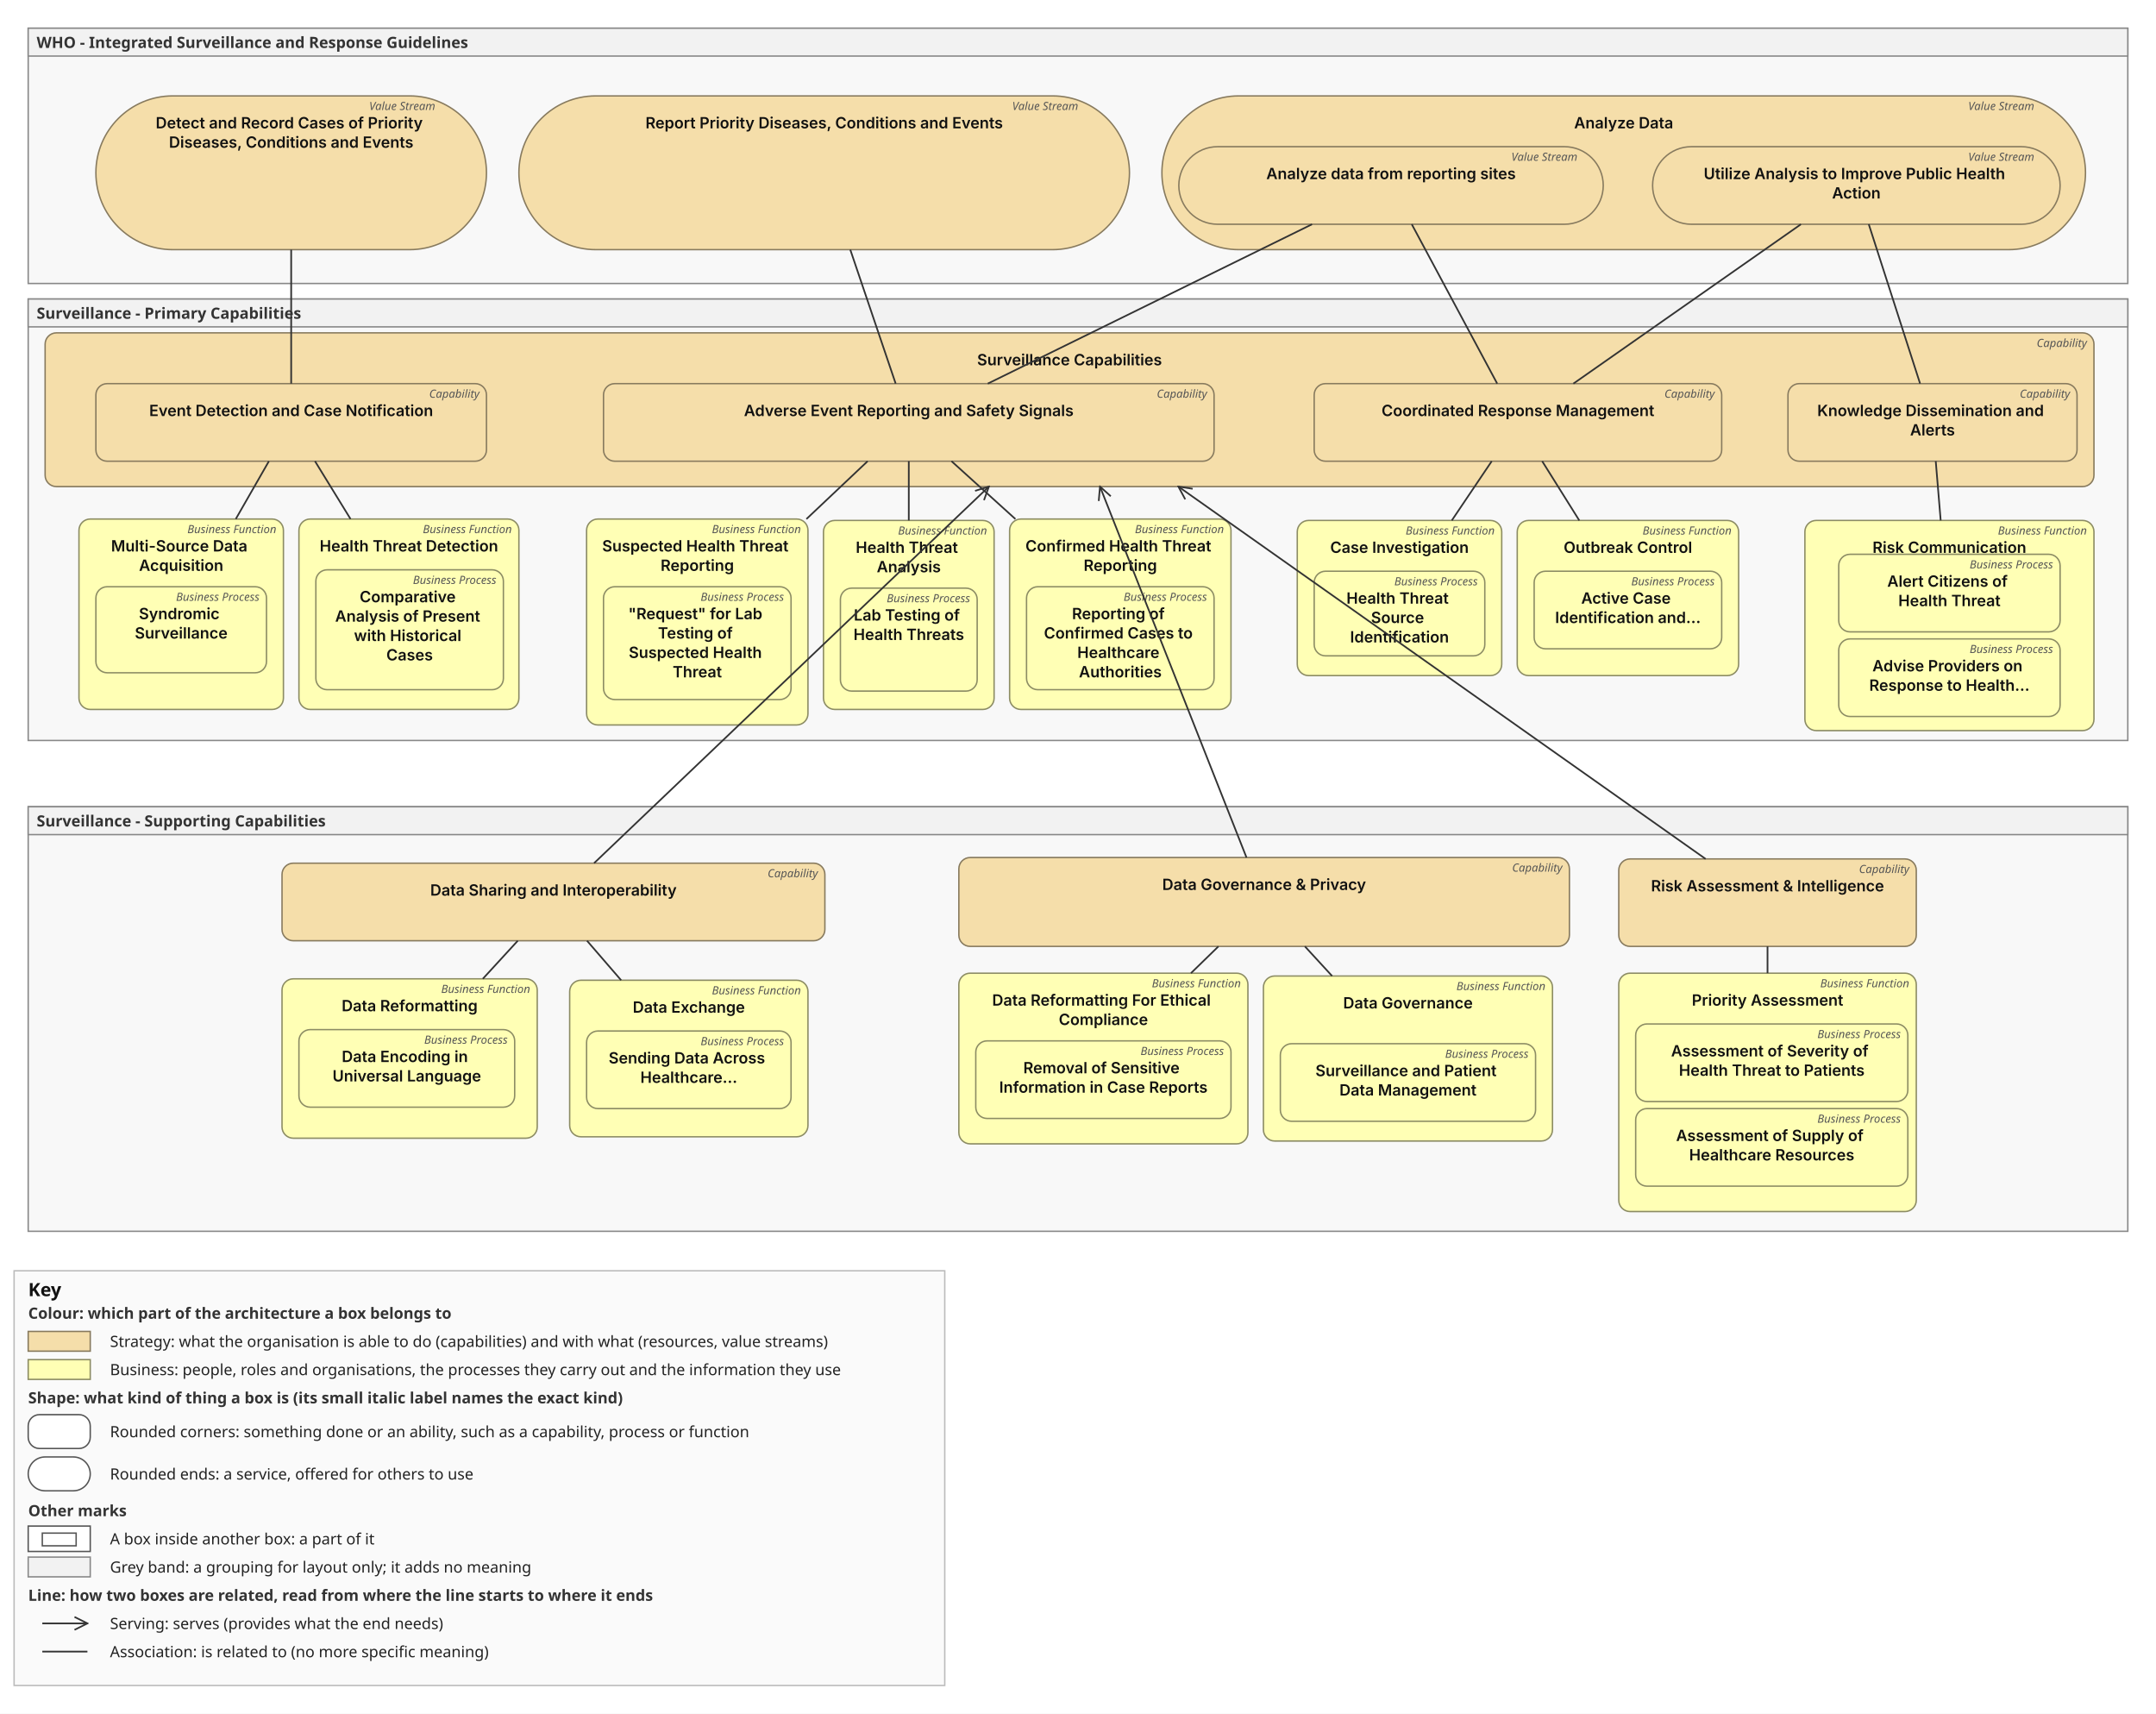
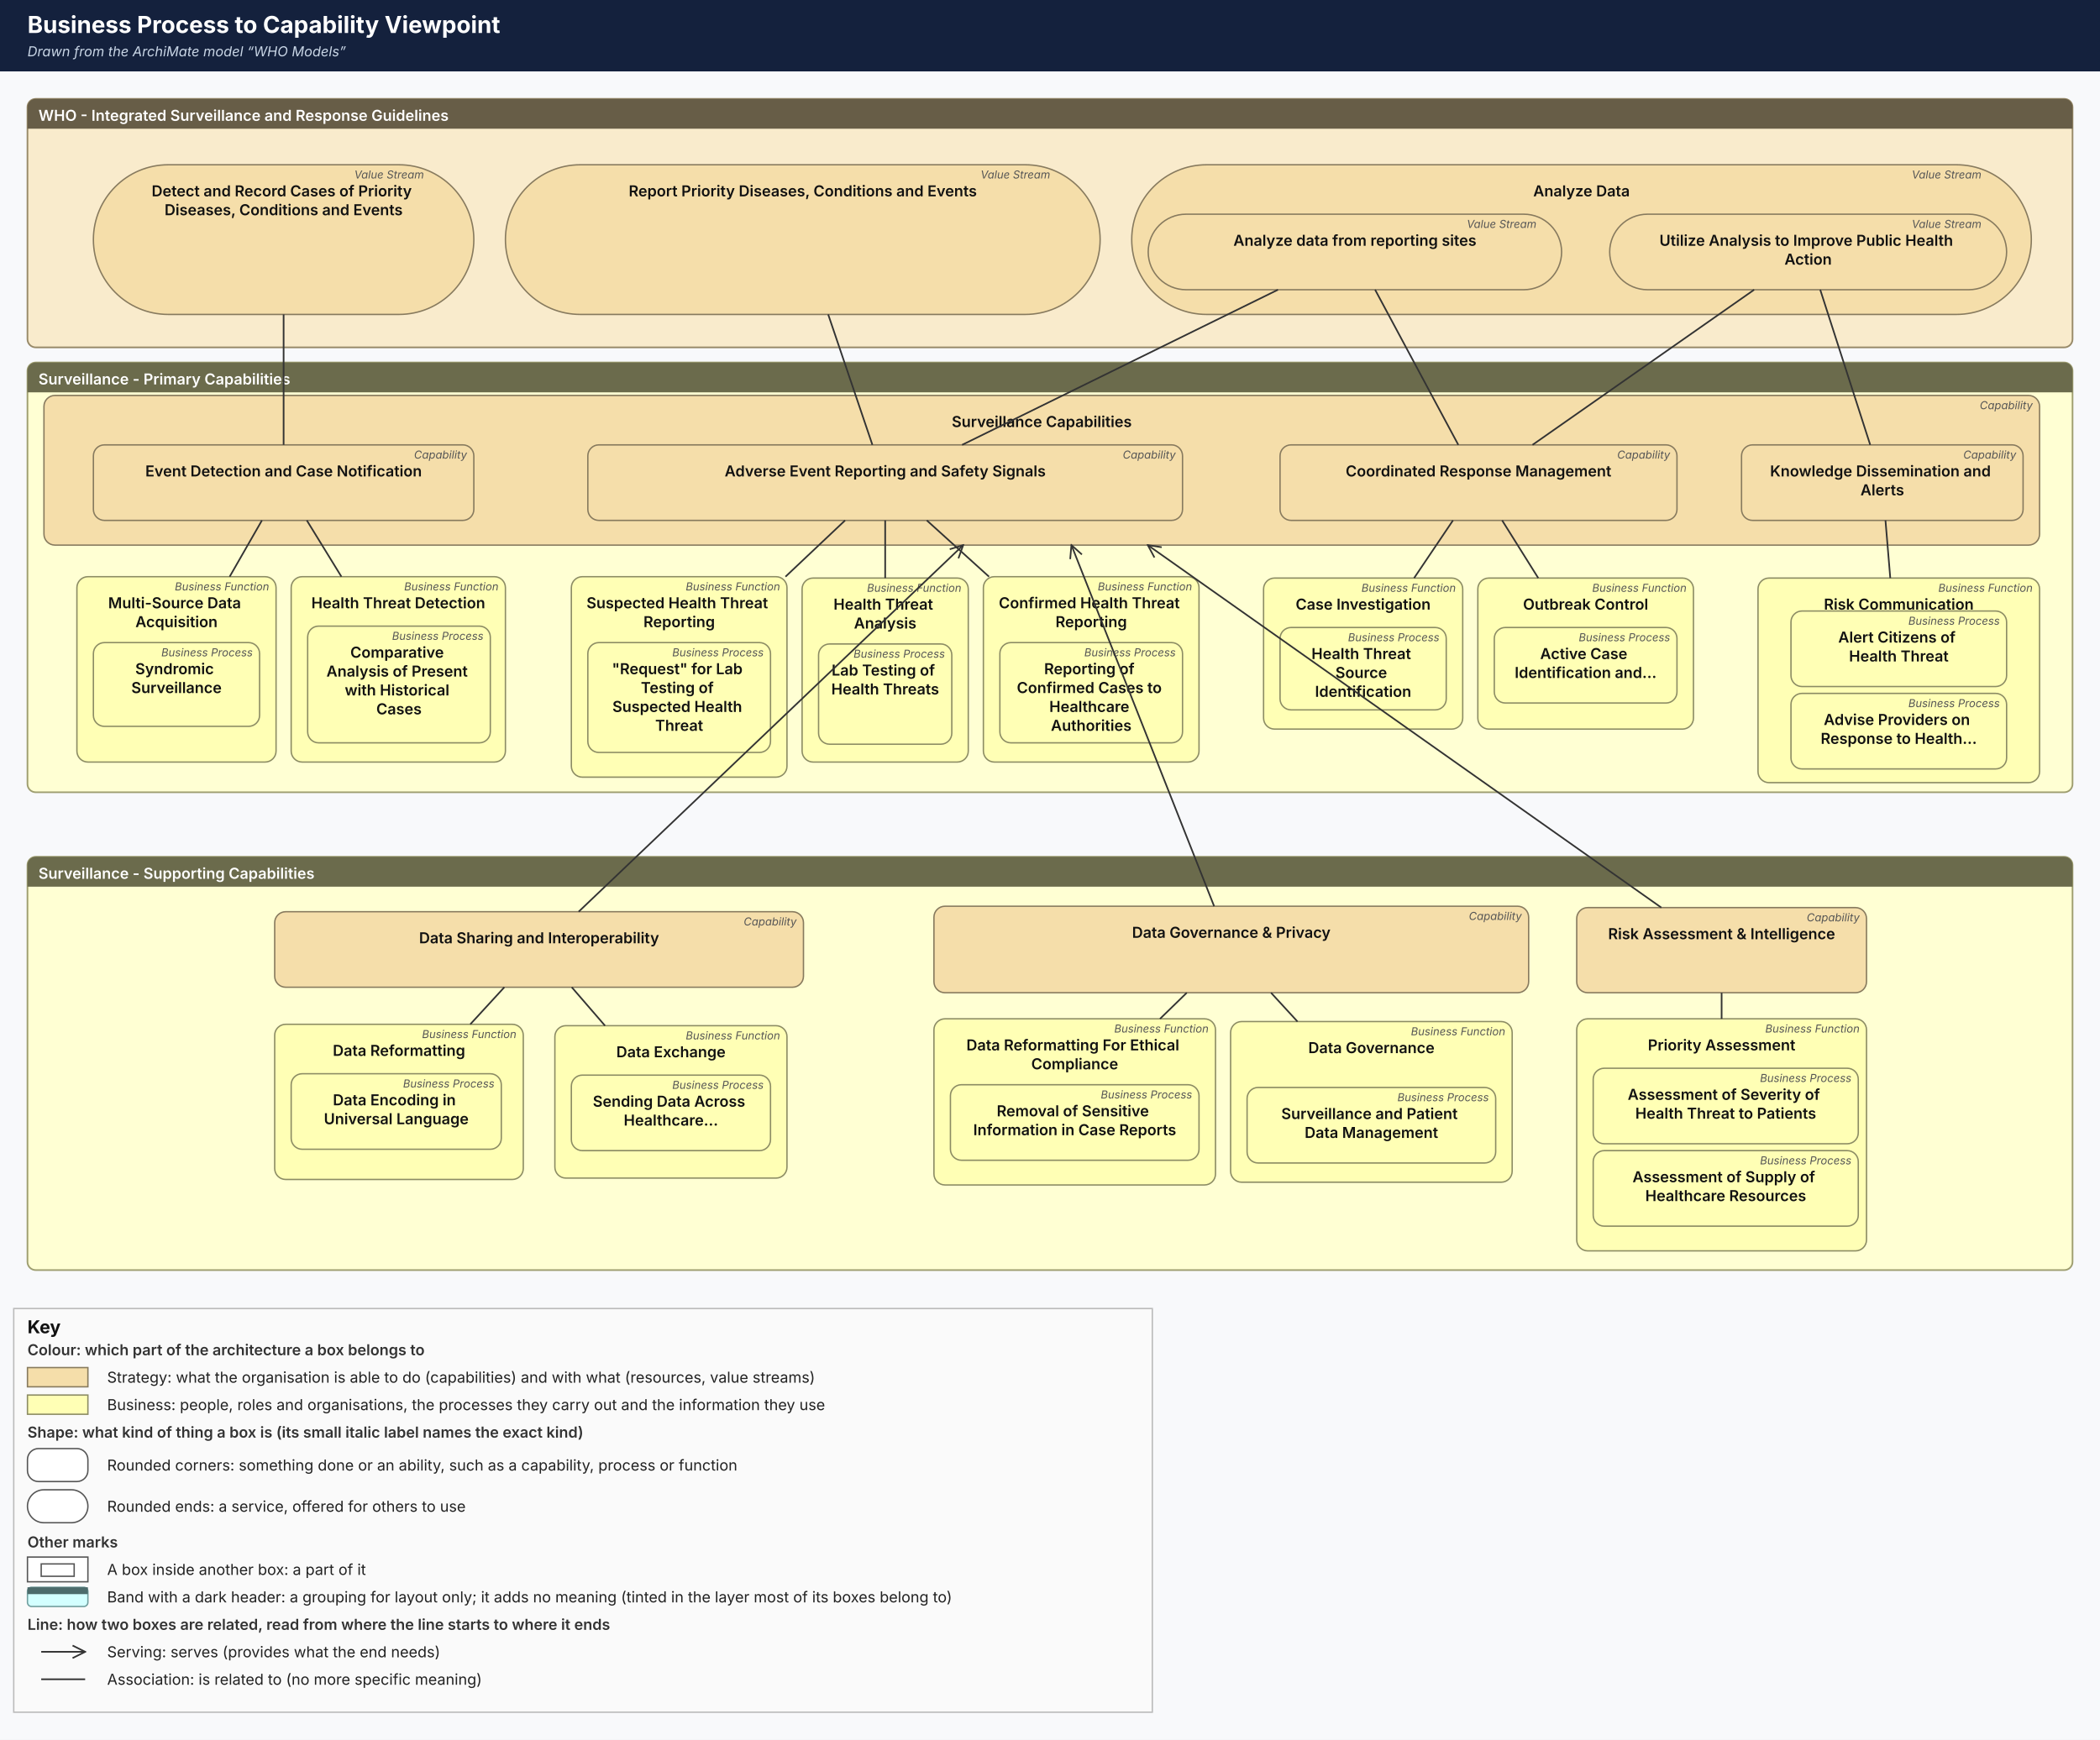
- <svg xmlns="http://www.w3.org/2000/svg" viewBox="7 39 1529 1215" width="1529" height="1215" role="img" aria-labelledby="av-title">
+ <svg xmlns="http://www.w3.org/2000/svg" viewBox="7 -13 1529 1267" width="1529" height="1267" role="img" aria-labelledby="av-title">
  <style>
- .av-name{font:600 11px system-ui,-apple-system,"Segoe UI",sans-serif;fill:#111}
- .av-type{font:italic 8px system-ui,sans-serif;fill:#555}
- .av-group{font:600 11px system-ui,sans-serif;fill:#333}
- .av-note{font:10px system-ui,sans-serif;fill:#222}
- .av-key{font:11px system-ui,sans-serif;fill:#222}
- .av-keyh{font:600 11px system-ui,sans-serif;fill:#333}
- .av-keyt{font:700 13px system-ui,sans-serif;fill:#111}
- .av-rel{font:9px system-ui,sans-serif;fill:#333;paint-order:stroke;stroke:#fff;stroke-width:3px}
+ .av-name{font:600 11px Inter, "Segoe UI", system-ui, -apple-system, Helvetica, Arial, sans-serif;fill:#111}
+ .av-type{font:italic 8px Inter, "Segoe UI", system-ui, -apple-system, Helvetica, Arial, sans-serif;fill:#555}
+ .av-group{font:600 11px Inter, "Segoe UI", system-ui, -apple-system, Helvetica, Arial, sans-serif;fill:#333}
+ .av-note{font:10px Inter, "Segoe UI", system-ui, -apple-system, Helvetica, Arial, sans-serif;fill:#222}
+ .av-key{font:11px Inter, "Segoe UI", system-ui, -apple-system, Helvetica, Arial, sans-serif;fill:#222}
+ .av-keyh{font:600 11px Inter, "Segoe UI", system-ui, -apple-system, Helvetica, Arial, sans-serif;fill:#333}
+ .av-keyt{font:700 13px Inter, "Segoe UI", system-ui, -apple-system, Helvetica, Arial, sans-serif;fill:#111}
+ .av-rel{font:9px Inter, "Segoe UI", system-ui, -apple-system, Helvetica, Arial, sans-serif;fill:#333;paint-order:stroke;stroke:#fff;stroke-width:3px}
a:hover rect,a:hover polygon,a:focus rect,a:focus polygon{stroke:#06c;stroke-width:2.5}
</style>
  <defs>
    <marker id="arrow-open" viewBox="0 0 12 12" refX="11" refY="6" markerWidth="11" markerHeight="11" orient="auto-start-reverse" markerUnits="userSpaceOnUse">
      <path d="M1 1 L11 6 L1 11" fill="none" stroke="#333" stroke-width="1.3" />
    </marker>
    <marker id="arrow-filled" viewBox="0 0 12 12" refX="11" refY="6" markerWidth="11" markerHeight="11" orient="auto-start-reverse" markerUnits="userSpaceOnUse">
      <path d="M1 1 L11 6 L1 11 Z" fill="#333" />
    </marker>
    <marker id="arrow-small" viewBox="0 0 10 10" refX="9" refY="5" markerWidth="8" markerHeight="8" orient="auto-start-reverse" markerUnits="userSpaceOnUse">
      <path d="M1 1 L9 5 L1 9" fill="none" stroke="#333" stroke-width="1.2" />
    </marker>
    <marker id="triangle-hollow" viewBox="0 0 14 14" refX="13" refY="7" markerWidth="13" markerHeight="13" orient="auto-start-reverse" markerUnits="userSpaceOnUse">
      <path d="M1 1 L13 7 L1 13 Z" fill="#fff" stroke="#333" stroke-width="1.2" />
    </marker>
    <marker id="diamond-filled" viewBox="0 0 16 10" refX="1" refY="5" markerWidth="16" markerHeight="10" orient="auto-start-reverse" markerUnits="userSpaceOnUse">
      <path d="M1 5 L8 1 L15 5 L8 9 Z" fill="#333" />
    </marker>
    <marker id="diamond-hollow" viewBox="0 0 16 10" refX="1" refY="5" markerWidth="16" markerHeight="10" orient="auto-start-reverse" markerUnits="userSpaceOnUse">
      <path d="M1 5 L8 1 L15 5 L8 9 Z" fill="#fff" stroke="#333" stroke-width="1.2" />
    </marker>
    <marker id="dot" viewBox="0 0 8 8" refX="4" refY="4" markerWidth="7" markerHeight="7" orient="auto" markerUnits="userSpaceOnUse">
      <circle cx="4" cy="4" r="3.2" fill="#333" />
    </marker>
    <pattern id="missing" width="8" height="8" patternUnits="userSpaceOnUse" patternTransform="rotate(45)">
      <rect width="8" height="8" fill="#fff" />
      <line x1="0" y1="0" x2="0" y2="8" stroke="#d33" stroke-width="2" />
    </pattern>
  </defs>
-   <rect x="7" y="39" width="1529" height="1215" fill="#fff" />
+   <rect x="7" y="-13" width="1529" height="1267" fill="#f8f9fb" />
+   <rect x="7" y="-13" width="1529" height="52" fill="#14213d" />
+   <text x="27" y="11" style="font:700 17px Inter, &quot;Segoe UI&quot;, system-ui, -apple-system, Helvetica, Arial, sans-serif;fill:#fff">Business Process to Capability Viewpoint</text>
+   <text x="27" y="28" style="font:italic 10px Inter, &quot;Segoe UI&quot;, system-ui, -apple-system, Helvetica, Arial, sans-serif;fill:#c9d6e6">Drawn from the ArchiMate model “WHO Models”</text>
  <g class="av-g">
-     <rect x="27" y="611" width="1489" height="301" fill="#f2f2f2" fill-opacity=".55" stroke="#888" />
-     <rect x="27" y="611" width="1489" height="19.75" fill="#f2f2f2" stroke="#888" />
-     <text class="av-group" x="33" y="625">Surveillance - Supporting Capabilities</text>
+     <rect x="27" y="611" width="1489" height="301" rx="6" fill="#ffffd3" stroke="#9e9e70" stroke-width="1.2" />
+     <path d="M27 617 a6 6 0 0 1 6 -6 h1477 a6 6 0 0 1 6 6 v15.75 h-1489 z" fill="#6b6b4c" />
+     <text class="av-group" x="35" y="627" style="fill:#fff">Surveillance - Supporting Capabilities</text>
  </g>
  <a href="../../../en/dpi-h-ra/archimate/0.2.0-draft.1/elements/risk-assessment-intelligence/" target="_top">
    <rect x="1155" y="648" width="211" height="62" rx="8" fill="#f5deaa" stroke="#877a5e" stroke-width="1" />
    <text class="av-type" x="1361" y="658" text-anchor="end">Capability</text>
    <text class="av-name" x="1260.5" y="671" text-anchor="middle">
      <tspan x="1260.5" dy="0">Risk Assessment &amp; Intelligence</tspan>
    </text>
  </a>
  <a href="../../../en/dpi-h-ra/archimate/0.2.0-draft.1/elements/priority-assessment/" target="_top">
    <rect x="1155" y="729" width="211" height="169" rx="8" fill="#ffffb5" stroke="#8c8c64" stroke-width="1" />
    <text class="av-type" x="1361" y="739" text-anchor="end">Business Function</text>
    <text class="av-name" x="1260.5" y="752" text-anchor="middle">
      <tspan x="1260.5" dy="0">Priority Assessment</tspan>
    </text>
  </a>
  <a href="../../../en/dpi-h-ra/archimate/0.2.0-draft.1/elements/assessment-of-severity-of-health-threat-to-patients/" target="_top">
    <rect x="1167" y="765" width="193" height="55" rx="8" fill="#ffffb5" stroke="#8c8c64" stroke-width="1" />
    <text class="av-type" x="1355" y="775" text-anchor="end">Business Process</text>
    <text class="av-name" x="1263.5" y="788" text-anchor="middle">
      <tspan x="1263.5" dy="0">Assessment of Severity of</tspan>
      <tspan x="1263.5" dy="13.75">Health Threat to Patients</tspan>
    </text>
  </a>
  <a href="../../../en/dpi-h-ra/archimate/0.2.0-draft.1/elements/assessment-of-supply-of-healthcare-resources/" target="_top">
    <rect x="1167" y="825" width="193" height="55" rx="8" fill="#ffffb5" stroke="#8c8c64" stroke-width="1" />
    <text class="av-type" x="1355" y="835" text-anchor="end">Business Process</text>
    <text class="av-name" x="1263.5" y="848" text-anchor="middle">
      <tspan x="1263.5" dy="0">Assessment of Supply of</tspan>
      <tspan x="1263.5" dy="13.75">Healthcare Resources</tspan>
    </text>
  </a>
  <a href="../../../en/dpi-h-ra/archimate/0.2.0-draft.1/elements/data-governance-privacy/" target="_top">
    <rect x="687" y="647" width="433" height="63" rx="8" fill="#f5deaa" stroke="#877a5e" stroke-width="1" />
    <text class="av-type" x="1115" y="657" text-anchor="end">Capability</text>
    <text class="av-name" x="903.5" y="670" text-anchor="middle">
      <tspan x="903.5" dy="0">Data Governance &amp; Privacy</tspan>
    </text>
  </a>
  <a href="../../../en/dpi-h-ra/archimate/0.2.0-draft.1/elements/data-governance-e492/" target="_top">
    <rect x="903" y="731" width="205" height="117" rx="8" fill="#ffffb5" stroke="#8c8c64" stroke-width="1" />
    <text class="av-type" x="1103" y="741" text-anchor="end">Business Function</text>
    <text class="av-name" x="1005.5" y="754" text-anchor="middle">
      <tspan x="1005.5" dy="0">Data Governance</tspan>
    </text>
  </a>
  <a href="../../../en/dpi-h-ra/archimate/0.2.0-draft.1/elements/surveillance-and-patient-data-management/" target="_top">
    <rect x="915" y="779" width="181" height="55" rx="8" fill="#ffffb5" stroke="#8c8c64" stroke-width="1" />
    <text class="av-type" x="1091" y="789" text-anchor="end">Business Process</text>
    <text class="av-name" x="1005.5" y="802" text-anchor="middle">
      <tspan x="1005.5" dy="0">Surveillance and Patient</tspan>
      <tspan x="1005.5" dy="13.75">Data Management</tspan>
    </text>
  </a>
  <a href="../../../en/dpi-h-ra/archimate/0.2.0-draft.1/elements/data-reformatting-for-ethical-compliance/" target="_top">
    <rect x="687" y="729" width="205" height="121" rx="8" fill="#ffffb5" stroke="#8c8c64" stroke-width="1" />
    <text class="av-type" x="887" y="739" text-anchor="end">Business Function</text>
    <text class="av-name" x="789.5" y="752" text-anchor="middle">
      <tspan x="789.5" dy="0">Data Reformatting For Ethical</tspan>
      <tspan x="789.5" dy="13.75">Compliance</tspan>
    </text>
  </a>
  <a href="../../../en/dpi-h-ra/archimate/0.2.0-draft.1/elements/removal-of-sensitive-information-in-case-reports/" target="_top">
    <rect x="699" y="777" width="181" height="55" rx="8" fill="#ffffb5" stroke="#8c8c64" stroke-width="1" />
    <text class="av-type" x="875" y="787" text-anchor="end">Business Process</text>
    <text class="av-name" x="789.5" y="800" text-anchor="middle">
      <tspan x="789.5" dy="0">Removal of Sensitive</tspan>
      <tspan x="789.5" dy="13.75">Information in Case Reports</tspan>
    </text>
  </a>
  <a href="../../../en/dpi-h-ra/archimate/0.2.0-draft.1/elements/data-sharing-and-interoperability/" target="_top">
    <rect x="207" y="651" width="385" height="55" rx="8" fill="#f5deaa" stroke="#877a5e" stroke-width="1" />
    <text class="av-type" x="587" y="661" text-anchor="end">Capability</text>
    <text class="av-name" x="399.5" y="674" text-anchor="middle">
      <tspan x="399.5" dy="0">Data Sharing and Interoperability</tspan>
    </text>
  </a>
  <a href="../../../en/dpi-h-ra/archimate/0.2.0-draft.1/elements/data-reformatting/" target="_top">
    <rect x="207" y="733" width="181" height="113" rx="8" fill="#ffffb5" stroke="#8c8c64" stroke-width="1" />
    <text class="av-type" x="383" y="743" text-anchor="end">Business Function</text>
    <text class="av-name" x="297.5" y="756" text-anchor="middle">
      <tspan x="297.5" dy="0">Data Reformatting</tspan>
    </text>
  </a>
  <a href="../../../en/dpi-h-ra/archimate/0.2.0-draft.1/elements/data-encoding-in-universal-language/" target="_top">
    <rect x="219" y="769" width="153" height="55" rx="8" fill="#ffffb5" stroke="#8c8c64" stroke-width="1" />
    <text class="av-type" x="367" y="779" text-anchor="end">Business Process</text>
    <text class="av-name" x="295.5" y="792" text-anchor="middle">
      <tspan x="295.5" dy="0">Data Encoding in</tspan>
      <tspan x="295.5" dy="13.75">Universal Language</tspan>
    </text>
  </a>
  <a href="../../../en/dpi-h-ra/archimate/0.2.0-draft.1/elements/data-exchange/" target="_top">
    <rect x="411" y="734" width="169" height="111" rx="8" fill="#ffffb5" stroke="#8c8c64" stroke-width="1" />
    <text class="av-type" x="575" y="744" text-anchor="end">Business Function</text>
    <text class="av-name" x="495.5" y="757" text-anchor="middle">
      <tspan x="495.5" dy="0">Data Exchange</tspan>
    </text>
  </a>
  <a href="../../../en/dpi-h-ra/archimate/0.2.0-draft.1/elements/sending-data-across-healthcare-institutions/" target="_top">
    <rect x="423" y="770" width="145" height="55" rx="8" fill="#ffffb5" stroke="#8c8c64" stroke-width="1" />
    <text class="av-type" x="563" y="780" text-anchor="end">Business Process</text>
    <text class="av-name" x="495.5" y="793" text-anchor="middle">
      <tspan x="495.5" dy="0">Sending Data Across</tspan>
      <tspan x="495.5" dy="13.75">Healthcare…</tspan>
    </text>
  </a>
  <g class="av-g">
-     <rect x="27" y="251" width="1489" height="313" fill="#f2f2f2" fill-opacity=".55" stroke="#888" />
-     <rect x="27" y="251" width="1489" height="19.75" fill="#f2f2f2" stroke="#888" />
-     <text class="av-group" x="33" y="265">Surveillance - Primary Capabilities</text>
+     <rect x="27" y="251" width="1489" height="313" rx="6" fill="#ffffd3" stroke="#9e9e70" stroke-width="1.2" />
+     <path d="M27 257 a6 6 0 0 1 6 -6 h1477 a6 6 0 0 1 6 6 v15.75 h-1489 z" fill="#6b6b4c" />
+     <text class="av-group" x="35" y="267" style="fill:#fff">Surveillance - Primary Capabilities</text>
  </g>
  <a href="../../../en/dpi-h-ra/archimate/0.2.0-draft.1/elements/multi-source-data-acquisition/" target="_top">
    <rect x="63" y="407" width="145" height="135" rx="8" fill="#ffffb5" stroke="#8c8c64" stroke-width="1" />
    <text class="av-type" x="203" y="417" text-anchor="end">Business Function</text>
    <text class="av-name" x="135.5" y="430" text-anchor="middle">
      <tspan x="135.5" dy="0">Multi-Source Data</tspan>
      <tspan x="135.5" dy="13.75">Acquisition</tspan>
    </text>
  </a>
  <a href="../../../en/dpi-h-ra/archimate/0.2.0-draft.1/elements/syndromic-surveillance/" target="_top">
    <rect x="75" y="455" width="121" height="61" rx="8" fill="#ffffb5" stroke="#8c8c64" stroke-width="1" />
    <text class="av-type" x="191" y="465" text-anchor="end">Business Process</text>
    <text class="av-name" x="135.5" y="478" text-anchor="middle">
      <tspan x="135.5" dy="0">Syndromic</tspan>
      <tspan x="135.5" dy="13.75">Surveillance</tspan>
    </text>
  </a>
  <a href="../../../en/dpi-h-ra/archimate/0.2.0-draft.1/elements/health-threat-detection/" target="_top">
    <rect x="219" y="407" width="156" height="135" rx="8" fill="#ffffb5" stroke="#8c8c64" stroke-width="1" />
    <text class="av-type" x="370" y="417" text-anchor="end">Business Function</text>
    <text class="av-name" x="297" y="430" text-anchor="middle">
      <tspan x="297" dy="0">Health Threat Detection</tspan>
    </text>
  </a>
  <a href="../../../en/dpi-h-ra/archimate/0.2.0-draft.1/elements/comparative-analysis-of-present-with-historical-cases/" target="_top">
    <rect x="231" y="443" width="133" height="85" rx="8" fill="#ffffb5" stroke="#8c8c64" stroke-width="1" />
    <text class="av-type" x="359" y="453" text-anchor="end">Business Process</text>
    <text class="av-name" x="297.5" y="466" text-anchor="middle">
      <tspan x="297.5" dy="0">Comparative</tspan>
      <tspan x="297.5" dy="13.75">Analysis of Present</tspan>
      <tspan x="297.5" dy="13.75">with Historical</tspan>
      <tspan x="297.5" dy="13.75">Cases</tspan>
    </text>
  </a>
  <a href="../../../en/dpi-h-ra/archimate/0.2.0-draft.1/elements/suspected-health-threat-reporting/" target="_top">
    <rect x="423" y="407" width="157" height="146" rx="8" fill="#ffffb5" stroke="#8c8c64" stroke-width="1" />
    <text class="av-type" x="575" y="417" text-anchor="end">Business Function</text>
    <text class="av-name" x="501.5" y="430" text-anchor="middle">
      <tspan x="501.5" dy="0">Suspected Health Threat</tspan>
      <tspan x="501.5" dy="13.75">Reporting</tspan>
    </text>
  </a>
  <a href="../../../en/dpi-h-ra/archimate/0.2.0-draft.1/elements/request-for-lab-testing-of-suspected-health-threat/" target="_top">
    <rect x="435" y="455" width="133" height="80" rx="8" fill="#ffffb5" stroke="#8c8c64" stroke-width="1" />
    <text class="av-type" x="563" y="465" text-anchor="end">Business Process</text>
    <text class="av-name" x="501.5" y="478" text-anchor="middle">
      <tspan x="501.5" dy="0">"Request" for Lab</tspan>
      <tspan x="501.5" dy="13.75">Testing of</tspan>
      <tspan x="501.5" dy="13.75">Suspected Health</tspan>
      <tspan x="501.5" dy="13.75">Threat</tspan>
    </text>
  </a>
  <a href="../../../en/dpi-h-ra/archimate/0.2.0-draft.1/elements/health-threat-analysis/" target="_top">
    <rect x="591" y="408" width="121" height="134" rx="8" fill="#ffffb5" stroke="#8c8c64" stroke-width="1" />
    <text class="av-type" x="707" y="418" text-anchor="end">Business Function</text>
    <text class="av-name" x="651.5" y="431" text-anchor="middle">
      <tspan x="651.5" dy="0">Health Threat</tspan>
      <tspan x="651.5" dy="13.75">Analysis</tspan>
    </text>
  </a>
  <a href="../../../en/dpi-h-ra/archimate/0.2.0-draft.1/elements/lab-testing-of-health-threats/" target="_top">
    <rect x="603" y="456" width="97" height="73" rx="8" fill="#ffffb5" stroke="#8c8c64" stroke-width="1" />
    <text class="av-type" x="695" y="466" text-anchor="end">Business Process</text>
    <text class="av-name" x="651.5" y="479" text-anchor="middle">
      <tspan x="651.5" dy="0">Lab Testing of</tspan>
      <tspan x="651.5" dy="13.75">Health Threats</tspan>
    </text>
  </a>
  <a href="../../../en/dpi-h-ra/archimate/0.2.0-draft.1/elements/confirmed-health-threat-reporting/" target="_top">
    <rect x="723" y="407" width="157" height="135" rx="8" fill="#ffffb5" stroke="#8c8c64" stroke-width="1" />
    <text class="av-type" x="875" y="417" text-anchor="end">Business Function</text>
    <text class="av-name" x="801.5" y="430" text-anchor="middle">
      <tspan x="801.5" dy="0">Confirmed Health Threat</tspan>
      <tspan x="801.5" dy="13.75">Reporting</tspan>
    </text>
  </a>
  <a href="../../../en/dpi-h-ra/archimate/0.2.0-draft.1/elements/reporting-of-confirmed-cases-to-healthcare-authorities/" target="_top">
    <rect x="735" y="455" width="133" height="73" rx="8" fill="#ffffb5" stroke="#8c8c64" stroke-width="1" />
    <text class="av-type" x="863" y="465" text-anchor="end">Business Process</text>
    <text class="av-name" x="801.5" y="478" text-anchor="middle">
      <tspan x="801.5" dy="0">Reporting of</tspan>
      <tspan x="801.5" dy="13.75">Confirmed Cases to</tspan>
      <tspan x="801.5" dy="13.75">Healthcare</tspan>
      <tspan x="801.5" dy="13.75">Authorities</tspan>
    </text>
  </a>
  <a href="../../../en/dpi-h-ra/archimate/0.2.0-draft.1/elements/case-investigation/" target="_top">
    <rect x="927" y="408" width="145" height="110" rx="8" fill="#ffffb5" stroke="#8c8c64" stroke-width="1" />
    <text class="av-type" x="1067" y="418" text-anchor="end">Business Function</text>
    <text class="av-name" x="999.5" y="431" text-anchor="middle">
      <tspan x="999.5" dy="0">Case Investigation</tspan>
    </text>
  </a>
  <a href="../../../en/dpi-h-ra/archimate/0.2.0-draft.1/elements/health-threat-source-identification/" target="_top">
    <rect x="939" y="444" width="121" height="60" rx="8" fill="#ffffb5" stroke="#8c8c64" stroke-width="1" />
    <text class="av-type" x="1055" y="454" text-anchor="end">Business Process</text>
    <text class="av-name" x="999.5" y="467" text-anchor="middle">
      <tspan x="999.5" dy="0">Health Threat</tspan>
      <tspan x="999.5" dy="13.75">Source</tspan>
      <tspan x="999.5" dy="13.75">Identification</tspan>
    </text>
  </a>
  <a href="../../../en/dpi-h-ra/archimate/0.2.0-draft.1/elements/outbreak-control/" target="_top">
    <rect x="1083" y="408" width="157" height="110" rx="8" fill="#ffffb5" stroke="#8c8c64" stroke-width="1" />
    <text class="av-type" x="1235" y="418" text-anchor="end">Business Function</text>
    <text class="av-name" x="1161.5" y="431" text-anchor="middle">
      <tspan x="1161.5" dy="0">Outbreak Control</tspan>
    </text>
  </a>
  <a href="../../../en/dpi-h-ra/archimate/0.2.0-draft.1/elements/active-case-identification-and-management/" target="_top">
    <rect x="1095" y="444" width="133" height="55" rx="8" fill="#ffffb5" stroke="#8c8c64" stroke-width="1" />
    <text class="av-type" x="1223" y="454" text-anchor="end">Business Process</text>
    <text class="av-name" x="1161.5" y="467" text-anchor="middle">
      <tspan x="1161.5" dy="0">Active Case</tspan>
      <tspan x="1161.5" dy="13.75">Identification and…</tspan>
    </text>
  </a>
  <a href="../../../en/dpi-h-ra/archimate/0.2.0-draft.1/elements/risk-communication/" target="_top">
    <rect x="1287" y="408" width="205" height="149" rx="8" fill="#ffffb5" stroke="#8c8c64" stroke-width="1" />
    <text class="av-type" x="1487" y="418" text-anchor="end">Business Function</text>
    <text class="av-name" x="1389.5" y="431" text-anchor="middle">
      <tspan x="1389.5" dy="0">Risk Communication</tspan>
    </text>
  </a>
  <a href="../../../en/dpi-h-ra/archimate/0.2.0-draft.1/elements/alert-citizens-of-health-threat/" target="_top">
    <rect x="1311" y="432" width="157" height="55" rx="8" fill="#ffffb5" stroke="#8c8c64" stroke-width="1" />
    <text class="av-type" x="1463" y="442" text-anchor="end">Business Process</text>
    <text class="av-name" x="1389.5" y="455" text-anchor="middle">
      <tspan x="1389.5" dy="0">Alert Citizens of</tspan>
      <tspan x="1389.5" dy="13.75">Health Threat</tspan>
    </text>
  </a>
  <a href="../../../en/dpi-h-ra/archimate/0.2.0-draft.1/elements/advise-providers-on-response-to-health-threat/" target="_top">
    <rect x="1311" y="492" width="157" height="55" rx="8" fill="#ffffb5" stroke="#8c8c64" stroke-width="1" />
    <text class="av-type" x="1463" y="502" text-anchor="end">Business Process</text>
    <text class="av-name" x="1389.5" y="515" text-anchor="middle">
      <tspan x="1389.5" dy="0">Advise Providers on</tspan>
      <tspan x="1389.5" dy="13.75">Response to Health…</tspan>
    </text>
  </a>
  <g class="av-g">
-     <rect x="27" y="59" width="1489" height="181" fill="#f2f2f2" fill-opacity=".55" stroke="#888" />
-     <rect x="27" y="59" width="1489" height="19.75" fill="#f2f2f2" stroke="#888" />
-     <text class="av-group" x="33" y="73">WHO - Integrated Surveillance and Response Guidelines</text>
+     <rect x="27" y="59" width="1489" height="181" rx="6" fill="#f9ebcc" stroke="#988a69" stroke-width="1.2" />
+     <path d="M27 65 a6 6 0 0 1 6 -6 h1477 a6 6 0 0 1 6 6 v15.75 h-1489 z" fill="#675d47" />
+     <text class="av-group" x="35" y="75" style="fill:#fff">WHO - Integrated Surveillance and Response Guidelines</text>
  </g>
  <a href="../../../en/dpi-h-ra/archimate/0.2.0-draft.1/elements/report-priority-diseases-conditions-and-events/" target="_top">
    <rect x="375" y="107" width="433" height="109" rx="54.5" fill="#f5deaa" stroke="#877a5e" stroke-width="1" />
    <text class="av-type" x="771.667" y="117" text-anchor="end">Value Stream</text>
    <text class="av-name" x="591.5" y="130" text-anchor="middle">
      <tspan x="591.5" dy="0">Report Priority Diseases, Conditions and Events</tspan>
    </text>
  </a>
  <a href="../../../en/dpi-h-ra/archimate/0.2.0-draft.1/elements/detect-and-record-cases-of-priority-diseases-conditions-and/" target="_top">
    <rect x="75" y="107" width="277" height="109" rx="54.5" fill="#f5deaa" stroke="#877a5e" stroke-width="1" />
    <text class="av-type" x="315.667" y="117" text-anchor="end">Value Stream</text>
    <text class="av-name" x="213.5" y="130" text-anchor="middle">
      <tspan x="213.5" dy="0">Detect and Record Cases of Priority</tspan>
      <tspan x="213.5" dy="13.75">Diseases, Conditions and Events</tspan>
    </text>
  </a>
  <a href="../../../en/dpi-h-ra/archimate/0.2.0-draft.1/elements/analyze-data/" target="_top">
    <rect x="831" y="107" width="655" height="109" rx="54.5" fill="#f5deaa" stroke="#877a5e" stroke-width="1" />
    <text class="av-type" x="1449.667" y="117" text-anchor="end">Value Stream</text>
    <text class="av-name" x="1158.5" y="130" text-anchor="middle">
      <tspan x="1158.5" dy="0">Analyze Data</tspan>
    </text>
  </a>
  <a href="../../../en/dpi-h-ra/archimate/0.2.0-draft.1/elements/analyze-data-from-reporting-sites/" target="_top">
    <rect x="843" y="143" width="301" height="55" rx="27.5" fill="#f5deaa" stroke="#877a5e" stroke-width="1" />
    <text class="av-type" x="1125.667" y="153" text-anchor="end">Value Stream</text>
    <text class="av-name" x="993.5" y="166" text-anchor="middle">
      <tspan x="993.5" dy="0">Analyze data from reporting sites</tspan>
    </text>
  </a>
  <a href="../../../en/dpi-h-ra/archimate/0.2.0-draft.1/elements/utilize-analysis-to-improve-public-health-action/" target="_top">
    <rect x="1179" y="143" width="289" height="55" rx="27.5" fill="#f5deaa" stroke="#877a5e" stroke-width="1" />
    <text class="av-type" x="1449.667" y="153" text-anchor="end">Value Stream</text>
    <text class="av-name" x="1323.5" y="166" text-anchor="middle">
      <tspan x="1323.5" dy="0">Utilize Analysis to Improve Public Health</tspan>
      <tspan x="1323.5" dy="13.75">Action</tspan>
    </text>
  </a>
  <a href="../../../en/dpi-h-ra/archimate/0.2.0-draft.1/elements/surveillance-capabilities/" target="_top">
    <rect x="39" y="275" width="1453" height="109" rx="8" fill="#f5deaa" stroke="#877a5e" stroke-width="1" />
    <text class="av-type" x="1487" y="285" text-anchor="end">Capability</text>
    <text class="av-name" x="765.5" y="298" text-anchor="middle">
      <tspan x="765.5" dy="0">Surveillance Capabilities</tspan>
    </text>
  </a>
  <a href="../../../en/dpi-h-ra/archimate/0.2.0-draft.1/elements/event-detection-and-case-notification/" target="_top">
    <rect x="75" y="311" width="277" height="55" rx="8" fill="#f5deaa" stroke="#877a5e" stroke-width="1" />
    <text class="av-type" x="347" y="321" text-anchor="end">Capability</text>
    <text class="av-name" x="213.5" y="334" text-anchor="middle">
      <tspan x="213.5" dy="0">Event Detection and Case Notification</tspan>
    </text>
  </a>
  <a href="../../../en/dpi-h-ra/archimate/0.2.0-draft.1/elements/adverse-event-reporting-and-safety-signals/" target="_top">
    <rect x="435" y="311" width="433" height="55" rx="8" fill="#f5deaa" stroke="#877a5e" stroke-width="1" />
    <text class="av-type" x="863" y="321" text-anchor="end">Capability</text>
    <text class="av-name" x="651.5" y="334" text-anchor="middle">
      <tspan x="651.5" dy="0">Adverse Event Reporting and Safety Signals</tspan>
    </text>
  </a>
  <a href="../../../en/dpi-h-ra/archimate/0.2.0-draft.1/elements/coordinated-response-management/" target="_top">
    <rect x="939" y="311" width="289" height="55" rx="8" fill="#f5deaa" stroke="#877a5e" stroke-width="1" />
    <text class="av-type" x="1223" y="321" text-anchor="end">Capability</text>
    <text class="av-name" x="1083.5" y="334" text-anchor="middle">
      <tspan x="1083.5" dy="0">Coordinated Response Management</tspan>
    </text>
  </a>
  <a href="../../../en/dpi-h-ra/archimate/0.2.0-draft.1/elements/knowledge-dissemination-and-alerts/" target="_top">
    <rect x="1275" y="311" width="205" height="55" rx="8" fill="#f5deaa" stroke="#877a5e" stroke-width="1" />
    <text class="av-type" x="1475" y="321" text-anchor="end">Capability</text>
    <text class="av-name" x="1377.5" y="334" text-anchor="middle">
      <tspan x="1377.5" dy="0">Knowledge Dissemination and</tspan>
      <tspan x="1377.5" dy="13.75">Alerts</tspan>
    </text>
  </a>
  <a href="../../../en/dpi-h-ra/archimate/0.2.0-draft.1/relationships/id-4a4ee052453044d7a970fc18cacd055b/" target="_top">
    <path d="M1216.6 648 L842.7 384" fill="none" stroke="#333" stroke-width="1.2" marker-end="url(#arrow-open)" />
    <path d="M1216.6 648 L842.7 384" fill="none" stroke="transparent" stroke-width="8" />
  </a>
  <a href="../../../en/dpi-h-ra/archimate/0.2.0-draft.1/relationships/id-16e89d02be084e80b79ee2c683a9b31e/" target="_top">
    <path d="M1260.5 729 L1260.5 710" fill="none" stroke="#333" stroke-width="1.2" />
    <path d="M1260.5 729 L1260.5 710" fill="none" stroke="transparent" stroke-width="8" />
  </a>
  <a href="../../../en/dpi-h-ra/archimate/0.2.0-draft.1/relationships/id-65c61c5f53294480a6d2d74fe208ddc3/" target="_top">
    <path d="M932.4 710 L951.7 731" fill="none" stroke="#333" stroke-width="1.2" />
    <path d="M932.4 710 L951.7 731" fill="none" stroke="transparent" stroke-width="8" />
  </a>
  <a href="../../../en/dpi-h-ra/archimate/0.2.0-draft.1/relationships/id-0997017a520f44a5b2221e36dc8a4c7c/" target="_top">
    <path d="M891 647 L787.1 384" fill="none" stroke="#333" stroke-width="1.2" marker-end="url(#arrow-open)" />
    <path d="M891 647 L787.1 384" fill="none" stroke="transparent" stroke-width="8" />
  </a>
  <a href="../../../en/dpi-h-ra/archimate/0.2.0-draft.1/relationships/id-c1f7c38ea89c463d919c06fcc0df3e5d/" target="_top">
    <path d="M871.1 710 L851.6 729" fill="none" stroke="#333" stroke-width="1.2" />
    <path d="M871.1 710 L851.6 729" fill="none" stroke="transparent" stroke-width="8" />
  </a>
  <a href="../../../en/dpi-h-ra/archimate/0.2.0-draft.1/relationships/id-b8de1a82c5254f47b8716837205c1ccb/" target="_top">
    <path d="M428.3 651 L708.3 384" fill="none" stroke="#333" stroke-width="1.2" marker-end="url(#arrow-open)" />
    <path d="M428.3 651 L708.3 384" fill="none" stroke="transparent" stroke-width="8" />
  </a>
  <a href="../../../en/dpi-h-ra/archimate/0.2.0-draft.1/relationships/id-89c48597d4594e7fa6193d57c3ca1e3b/" target="_top">
    <path d="M374.2 706 L349.4 733" fill="none" stroke="#333" stroke-width="1.2" />
    <path d="M374.2 706 L349.4 733" fill="none" stroke="transparent" stroke-width="8" />
  </a>
  <a href="../../../en/dpi-h-ra/archimate/0.2.0-draft.1/relationships/id-4f6ec5eb51b247899970e8a0737e97e0/" target="_top">
    <path d="M423.3 706 L447.5 734" fill="none" stroke="#333" stroke-width="1.2" />
    <path d="M423.3 706 L447.5 734" fill="none" stroke="transparent" stroke-width="8" />
  </a>
  <a href="../../../en/dpi-h-ra/archimate/0.2.0-draft.1/relationships/id-27f58273961d4e218b32d4709b19fdcb/" target="_top">
    <path d="M174.2 407 L197.7 366" fill="none" stroke="#333" stroke-width="1.2" />
    <path d="M174.2 407 L197.7 366" fill="none" stroke="transparent" stroke-width="8" />
  </a>
  <a href="../../../en/dpi-h-ra/archimate/0.2.0-draft.1/relationships/id-c9eb2db242c74a85a2674e45eefd87d9/" target="_top">
    <path d="M255.6 407 L230.4 366" fill="none" stroke="#333" stroke-width="1.2" />
    <path d="M255.6 407 L230.4 366" fill="none" stroke="transparent" stroke-width="8" />
  </a>
  <a href="../../../en/dpi-h-ra/archimate/0.2.0-draft.1/relationships/id-ddadcfd2ca9b4f269f514db36fd1e86b/" target="_top">
    <path d="M578.9 407 L622.3 366" fill="none" stroke="#333" stroke-width="1.2" />
    <path d="M578.9 407 L622.3 366" fill="none" stroke="transparent" stroke-width="8" />
  </a>
  <a href="../../../en/dpi-h-ra/archimate/0.2.0-draft.1/relationships/id-10fde983596b4aaab7faacfe0054dc65/" target="_top">
    <path d="M651.5 408 L651.5 366" fill="none" stroke="#333" stroke-width="1.2" />
    <path d="M651.5 408 L651.5 366" fill="none" stroke="transparent" stroke-width="8" />
  </a>
  <a href="../../../en/dpi-h-ra/archimate/0.2.0-draft.1/relationships/id-5a88b3a9ab9941f7a1fee72ad0f66b07/" target="_top">
    <path d="M727.1 407 L681.8 366" fill="none" stroke="#333" stroke-width="1.2" />
    <path d="M727.1 407 L681.8 366" fill="none" stroke="transparent" stroke-width="8" />
  </a>
  <a href="../../../en/dpi-h-ra/archimate/0.2.0-draft.1/relationships/id-a2cc1e27484b4507ad7d65d4fe18a2c4/" target="_top">
    <path d="M1127 408 L1100.7 366" fill="none" stroke="#333" stroke-width="1.2" />
    <path d="M1127 408 L1100.7 366" fill="none" stroke="transparent" stroke-width="8" />
  </a>
  <a href="../../../en/dpi-h-ra/archimate/0.2.0-draft.1/relationships/id-5365e29152164d129226af085290f0d2/" target="_top">
    <path d="M1383.3 408 L1379.8 366" fill="none" stroke="#333" stroke-width="1.2" />
    <path d="M1383.3 408 L1379.8 366" fill="none" stroke="transparent" stroke-width="8" />
  </a>
  <a href="../../../en/dpi-h-ra/archimate/0.2.0-draft.1/relationships/id-f6924ebae493488da42f350561feada9/" target="_top">
    <path d="M213.5 311 L213.5 216" fill="none" stroke="#333" stroke-width="1.2" />
    <path d="M213.5 311 L213.5 216" fill="none" stroke="transparent" stroke-width="8" />
  </a>
  <a href="../../../en/dpi-h-ra/archimate/0.2.0-draft.1/relationships/id-c245310d764f4be1aa9d65c5077cc887/" target="_top">
    <path d="M707.5 311 L937.5 198" fill="none" stroke="#333" stroke-width="1.2" />
    <path d="M707.5 311 L937.5 198" fill="none" stroke="transparent" stroke-width="8" />
  </a>
  <a href="../../../en/dpi-h-ra/archimate/0.2.0-draft.1/relationships/id-9a8779a0f6994e4c9793c4fb80a78644/" target="_top">
    <path d="M642.2 311 L610 216" fill="none" stroke="#333" stroke-width="1.2" />
    <path d="M642.2 311 L610 216" fill="none" stroke="transparent" stroke-width="8" />
  </a>
  <a href="../../../en/dpi-h-ra/archimate/0.2.0-draft.1/relationships/id-1e490953a34147538e8fab2ffa1c56bf/" target="_top">
    <path d="M1122.8 311 L1284.2 198" fill="none" stroke="#333" stroke-width="1.2" />
    <path d="M1122.8 311 L1284.2 198" fill="none" stroke="transparent" stroke-width="8" />
  </a>
  <a href="../../../en/dpi-h-ra/archimate/0.2.0-draft.1/relationships/id-7c59cad939934977bc0ac9c6c28b8ab4/" target="_top">
    <path d="M1064.9 366 L1036.6 408" fill="none" stroke="#333" stroke-width="1.2" />
    <path d="M1064.9 366 L1036.6 408" fill="none" stroke="transparent" stroke-width="8" />
  </a>
  <a href="../../../en/dpi-h-ra/archimate/0.2.0-draft.1/relationships/id-18997d47867c47e69583a14887da6049/" target="_top">
    <path d="M1068.8 311 L1008.2 198" fill="none" stroke="#333" stroke-width="1.2" />
    <path d="M1068.8 311 L1008.2 198" fill="none" stroke="transparent" stroke-width="8" />
  </a>
  <a href="../../../en/dpi-h-ra/archimate/0.2.0-draft.1/relationships/id-2cb234ae9e2b4b51ab892ea393ba492d/" target="_top">
    <path d="M1368.7 311 L1332.3 198" fill="none" stroke="#333" stroke-width="1.2" />
    <path d="M1368.7 311 L1332.3 198" fill="none" stroke="transparent" stroke-width="8" />
  </a>
  <g class="av-legend">
-     <rect x="17" y="940" width="660" height="294" fill="#fafafa" stroke="#bbb" />
+     <rect x="17" y="940" width="829" height="294" fill="#fafafa" stroke="#bbb" />
    <text class="av-keyt" x="27" y="958">Key</text>
    <text class="av-keyh" x="27" y="974">Colour: which part of the architecture a box belongs to</text>
    <rect x="27" y="983" width="44" height="14" fill="#f5deaa" stroke="#877a5e" />
    <text class="av-key" x="85" y="994">Strategy: what the organisation is able to do (capabilities) and with what (resources, value streams)</text>
    <rect x="27" y="1003" width="44" height="14" fill="#ffffb5" stroke="#8c8c64" />
    <text class="av-key" x="85" y="1014">Business: people, roles and organisations, the processes they carry out and the information they use</text>
    <text class="av-keyh" x="27" y="1034">Shape: what kind of thing a box is (its small italic label names the exact kind)</text>
    <rect x="27" y="1042" width="44" height="24" rx="8" fill="#fff" stroke="#555" />
    <text class="av-key" x="85" y="1058">Rounded corners: something done or an ability, such as a capability, process or function</text>
    <rect x="27" y="1072" width="44" height="24" rx="12" fill="#fff" stroke="#555" />
    <text class="av-key" x="85" y="1088">Rounded ends: a service, offered for others to use</text>
    <text class="av-keyh" x="27" y="1114">Other marks</text>
    <rect x="27" y="1121" width="44" height="18" fill="#fff" stroke="#555" />
    <rect x="37" y="1126" width="24" height="9" fill="#fff" stroke="#555" />
    <text class="av-key" x="85" y="1134">A box inside another box: a part of it</text>
-     <rect x="27" y="1143" width="44" height="14" fill="#f2f2f2" stroke="#888" />
-     <text class="av-key" x="85" y="1154">Grey band: a grouping for layout only; it adds no meaning</text>
+     <rect x="27" y="1143" width="44" height="14" rx="3" fill="#d3ffff" stroke="#709e9e" />
+     <rect x="27" y="1143" width="44" height="5" fill="#4c6b6b" />
+     <text class="av-key" x="85" y="1154">Band with a dark header: a grouping for layout only; it adds no meaning (tinted in the layer most of its boxes belong to)</text>
    <text class="av-keyh" x="27" y="1174">Line: how two boxes are related, read from where the line starts to where it ends</text>
    <path d="M37 1190 L69 1190" fill="none" stroke="#333" stroke-width="1.2" marker-end="url(#arrow-open)" />
    <text class="av-key" x="85" y="1194">Serving: serves (provides what the end needs)</text>
    <path d="M37 1210 L69 1210" fill="none" stroke="#333" stroke-width="1.2" />
    <text class="av-key" x="85" y="1214">Association: is related to (no more specific meaning)</text>
  </g>
</svg>
